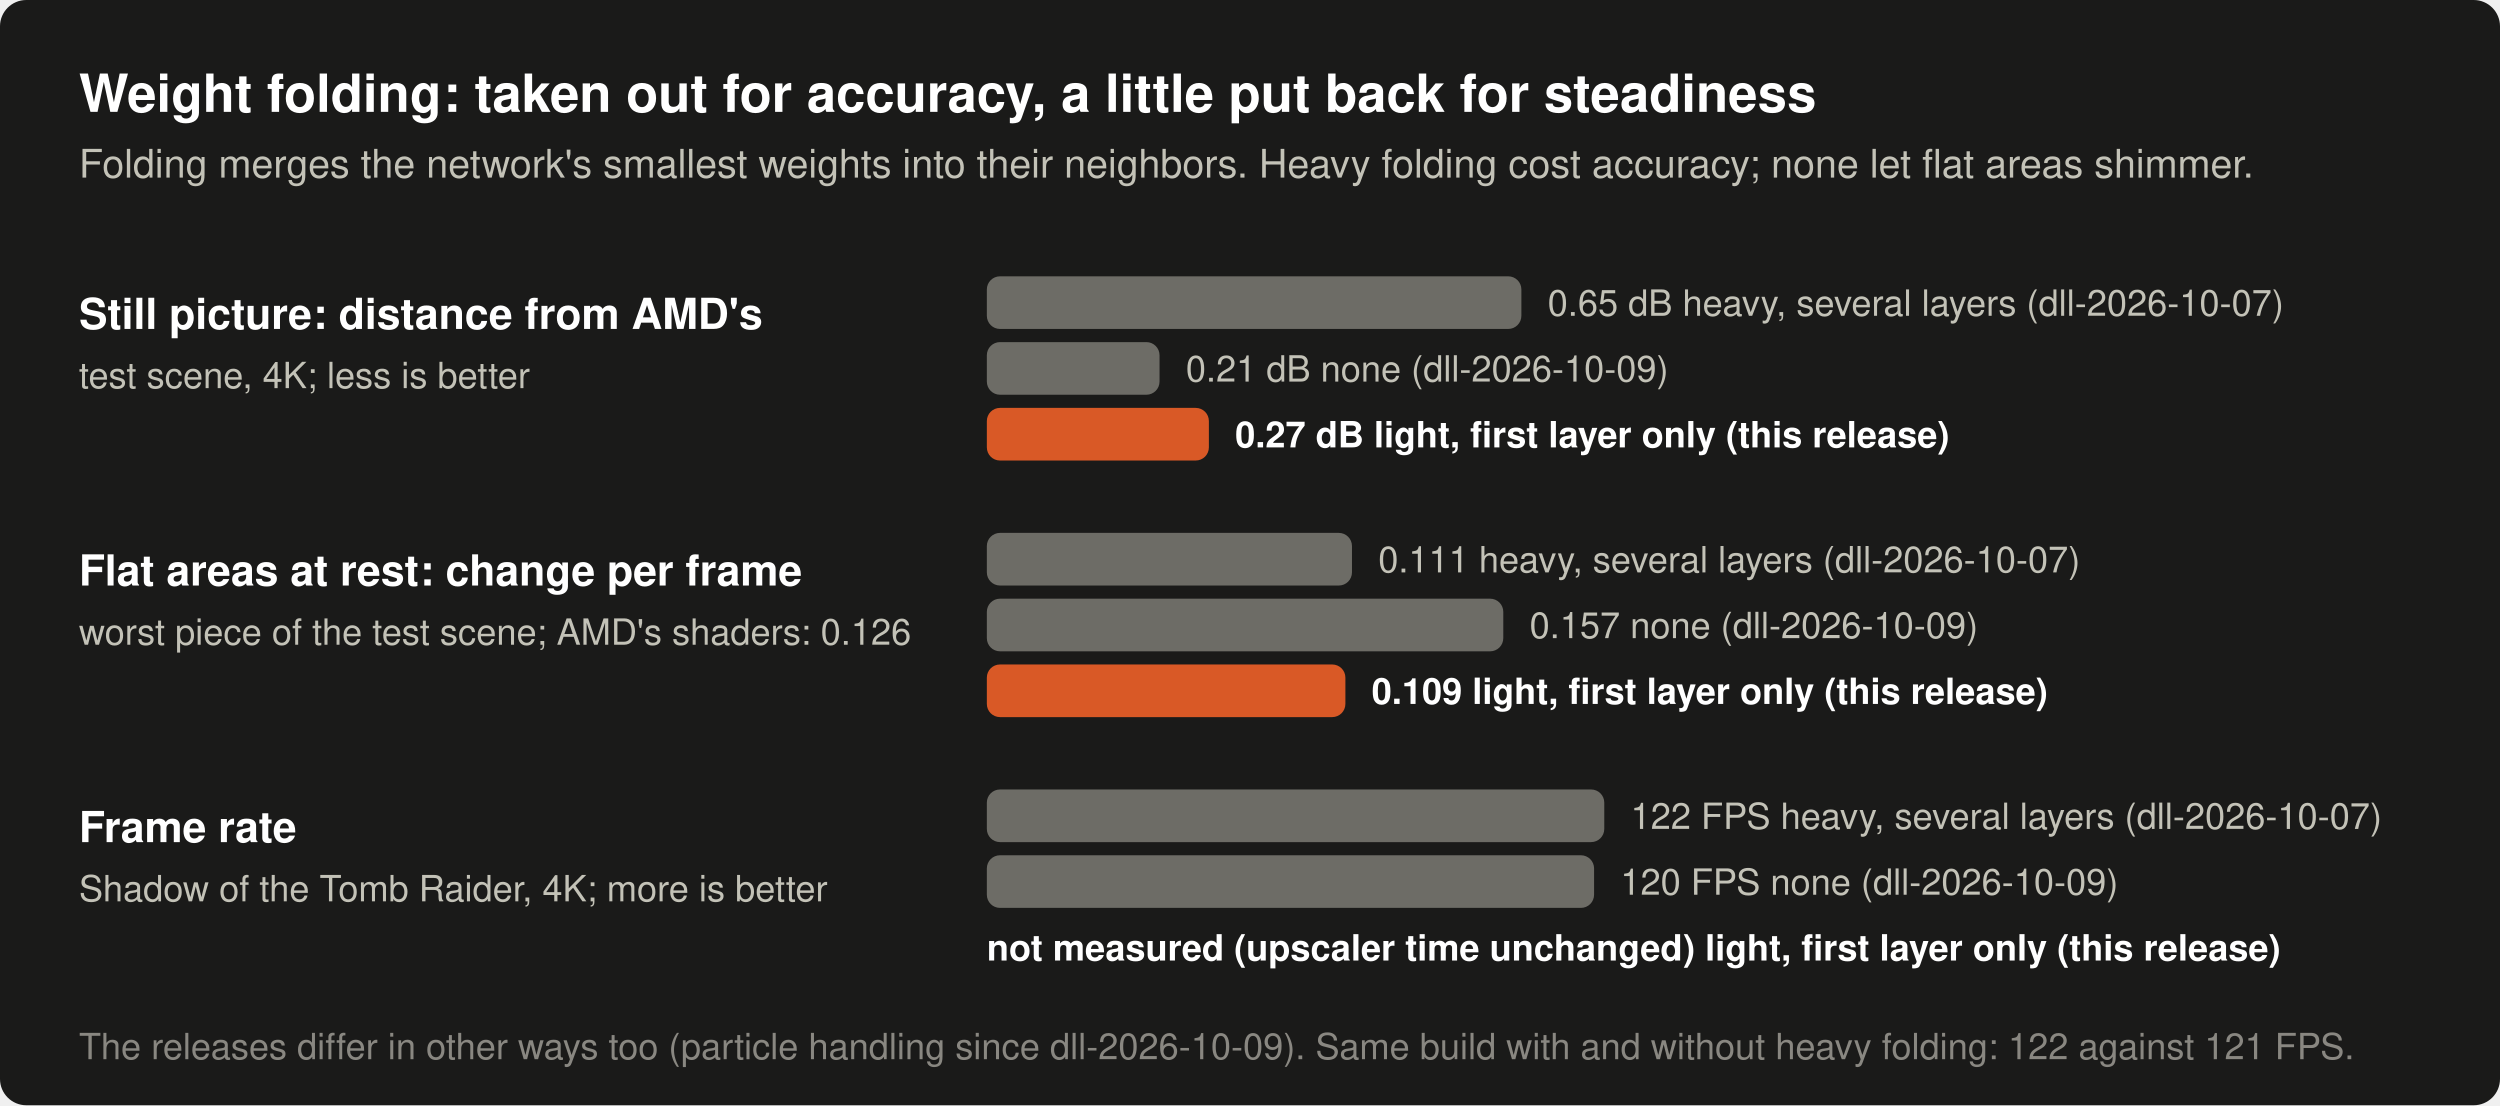
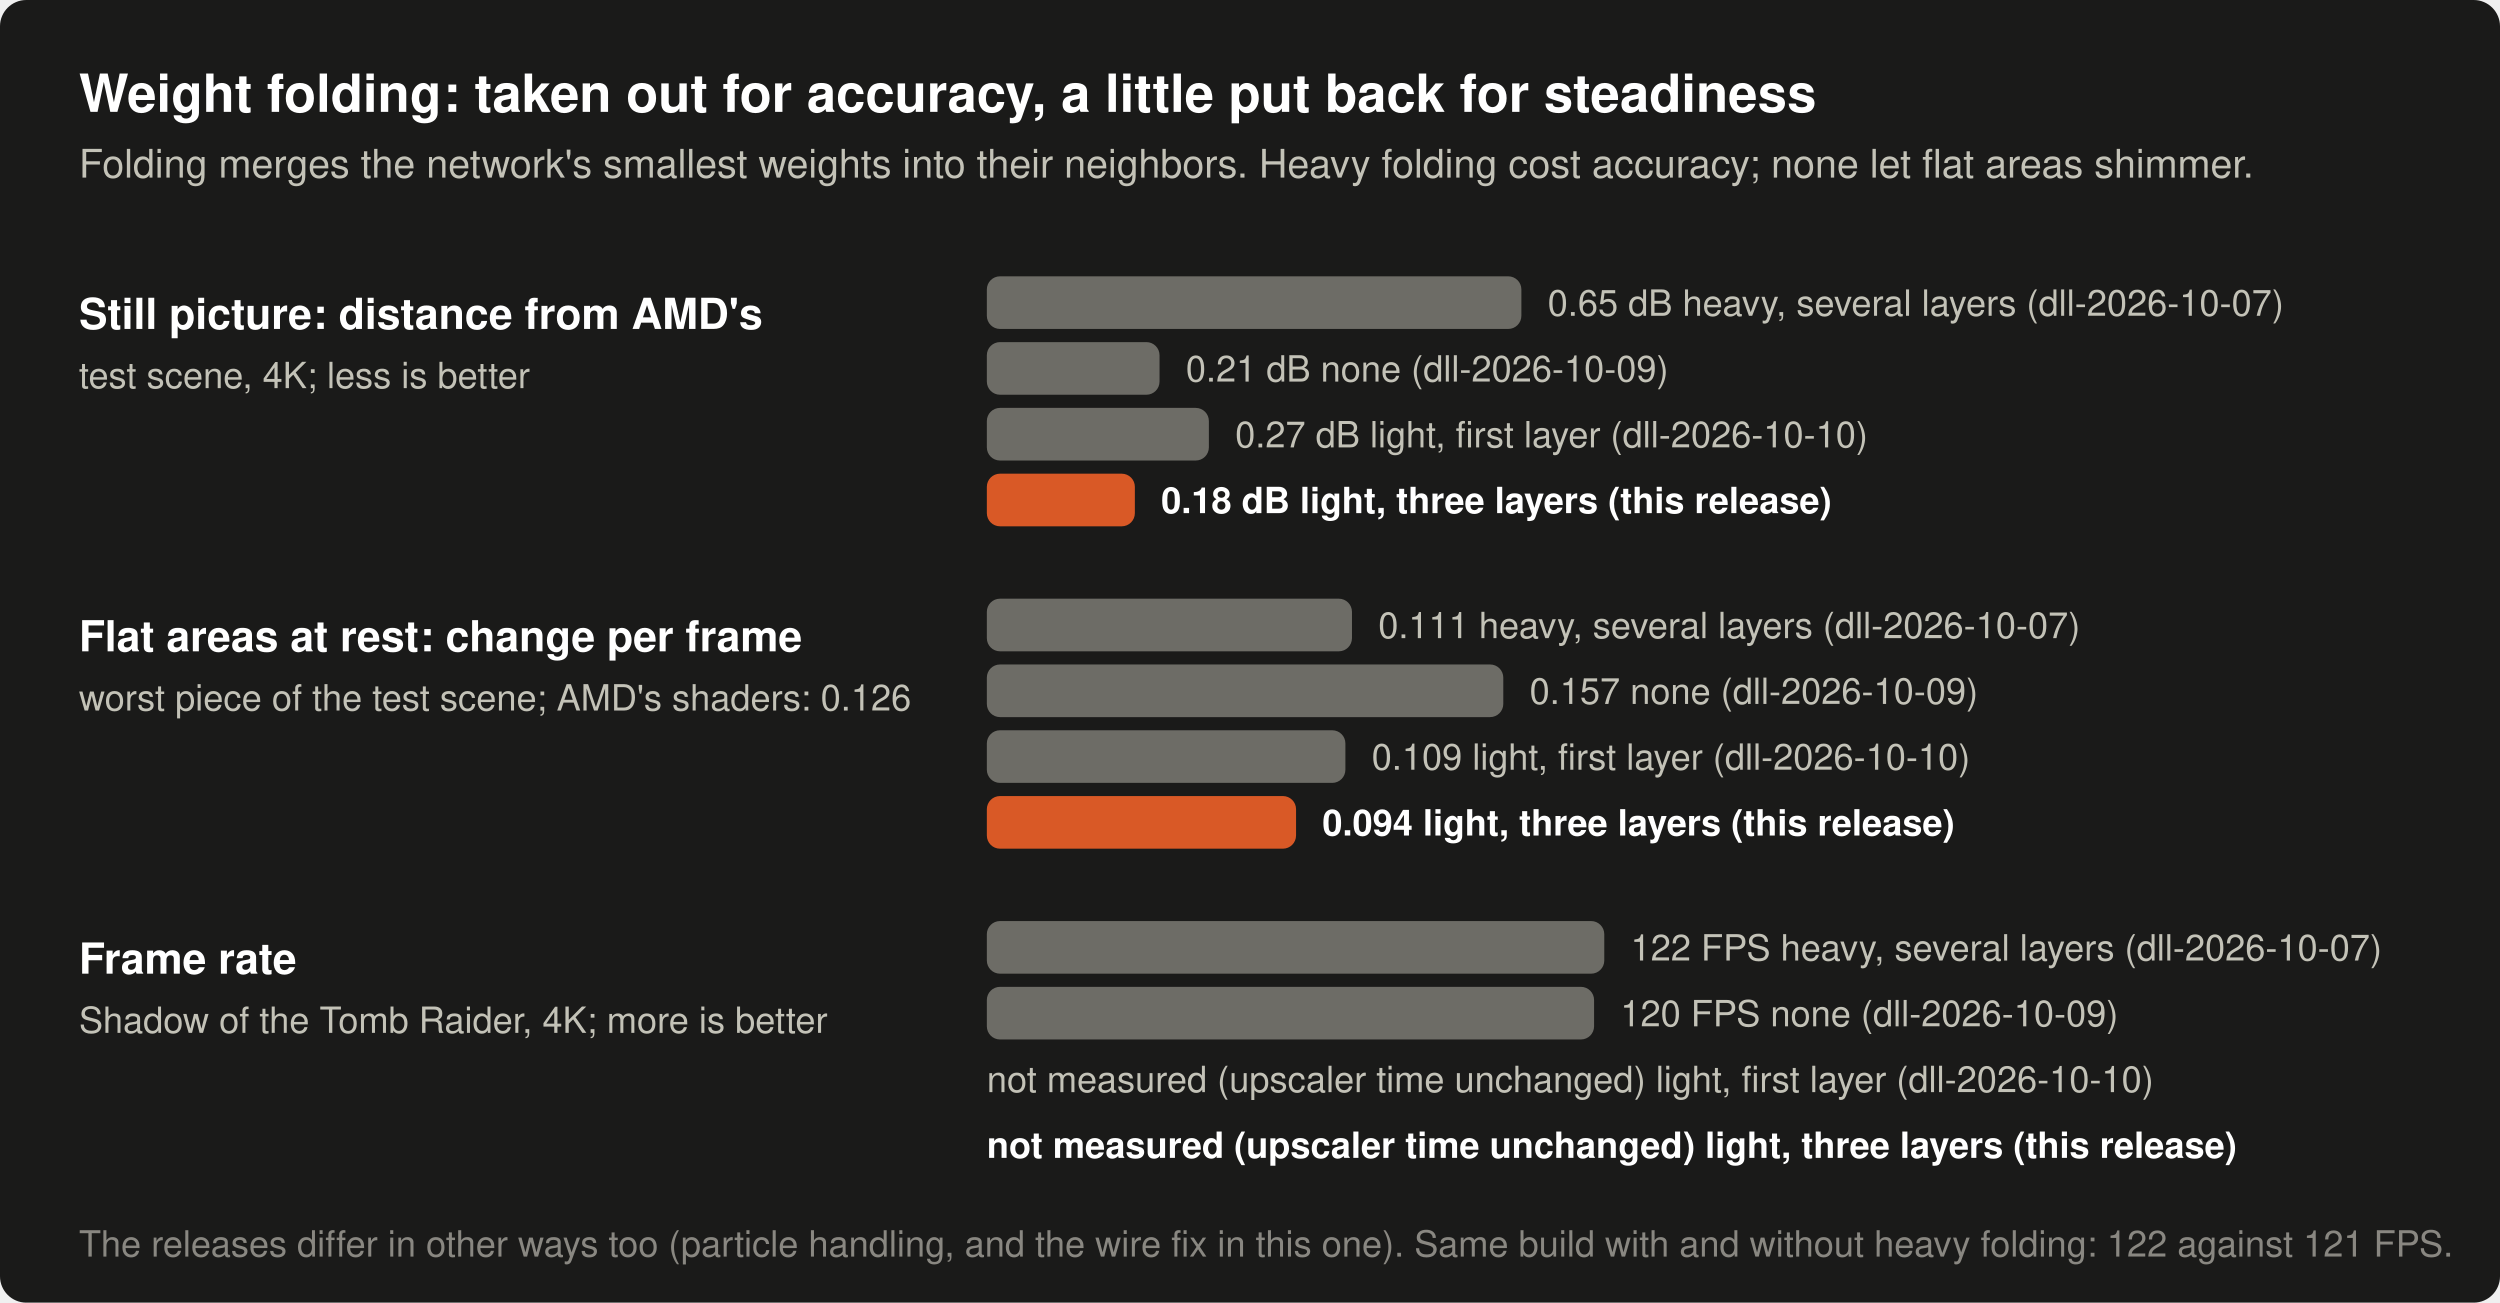
- <svg xmlns="http://www.w3.org/2000/svg" width="760" height="336" viewBox="0 0 760 336" role="img" aria-label="Weight folding in the lossy DLL over three releases. Still picture, distance from AMD's: 0.65 dB with heavy folding in several layers in release dll-2026-10-07, 0.21 dB with no folding in dll-2026-10-09, 0.27 dB with light folding in the first layer only in dll-2026-10-10. Flat areas at rest, change per frame in the worst piece: 0.111, 0.157 and 0.109, against 0.126 with AMD's shaders. Frame rate in Shadow of the Tomb Raider at 4K: 122, 120, and not measured for the last, whose upscaler time is unchanged.">
-   <rect x="0.0" y="0.0" width="760.0" height="336.0" rx="8" fill="#1a1a19" />
+ <svg xmlns="http://www.w3.org/2000/svg" width="760" height="396" viewBox="0 0 760 396" role="img" aria-label="Weight folding in the lossy DLL over four releases. Still picture, distance from AMD's: 0.65 dB with heavy folding in several layers in release dll-2026-10-07, 0.21 dB with no folding in dll-2026-10-09, 0.27 dB with light folding in the first layer in dll-2026-10-10, 0.18 dB with light folding in three layers in dll-2026-10-11. Flat areas at rest, change per frame in the worst piece: 0.111, 0.157, 0.109 and 0.094, against 0.126 with AMD's shaders. Frame rate in Shadow of the Tomb Raider at 4K: 122, 120, and not measured for the last two, whose upscaler time is unchanged.">
+   <rect x="0.0" y="0.0" width="760.0" height="396.0" rx="8" fill="#1a1a19" />
  <text x="24.0" y="34.0" font-family="-apple-system, 'Segoe UI', Helvetica, Arial, sans-serif" font-size="16" font-weight="600" text-anchor="start" fill="#ffffff">Weight folding: taken out for accuracy, a little put back for steadiness</text>
  <text x="24.0" y="54.0" font-family="-apple-system, 'Segoe UI', Helvetica, Arial, sans-serif" font-size="12" text-anchor="start" fill="#c3c2b7">Folding merges the network's smallest weights into their neighbors. Heavy folding cost accuracy; none let flat areas shimmer.</text>
  <text x="24.0" y="100.0" font-family="-apple-system, 'Segoe UI', Helvetica, Arial, sans-serif" font-size="13" font-weight="600" text-anchor="start" fill="#ffffff">Still picture: distance from AMD's</text>
  <text x="24.0" y="118.0" font-family="-apple-system, 'Segoe UI', Helvetica, Arial, sans-serif" font-size="11" text-anchor="start" fill="#c3c2b7">test scene, 4K; less is better</text>
  <rect x="300.0" y="84.0" width="162.5" height="16.0" rx="4" fill="#6d6c66" />
  <text x="470.5" y="96.0" font-family="-apple-system, 'Segoe UI', Helvetica, Arial, sans-serif" font-size="11" text-anchor="start" fill="#c3c2b7">0.65 dB  heavy, several layers (dll-2026-10-07)</text>
  <rect x="300.0" y="104.0" width="52.5" height="16.0" rx="4" fill="#6d6c66" />
  <text x="360.5" y="116.0" font-family="-apple-system, 'Segoe UI', Helvetica, Arial, sans-serif" font-size="11" text-anchor="start" fill="#c3c2b7">0.21 dB  none (dll-2026-10-09)</text>
-   <rect x="300.0" y="124.0" width="67.5" height="16.0" rx="4" fill="#d95926" />
-   <text x="375.5" y="136.0" font-family="-apple-system, 'Segoe UI', Helvetica, Arial, sans-serif" font-size="11" font-weight="600" text-anchor="start" fill="#ffffff">0.27 dB  light, first layer only (this release)</text>
-   <text x="24.0" y="178.0" font-family="-apple-system, 'Segoe UI', Helvetica, Arial, sans-serif" font-size="13" font-weight="600" text-anchor="start" fill="#ffffff">Flat areas at rest: change per frame</text>
-   <text x="24.0" y="196.0" font-family="-apple-system, 'Segoe UI', Helvetica, Arial, sans-serif" font-size="11" text-anchor="start" fill="#c3c2b7">worst piece of the test scene; AMD's shaders: 0.126</text>
-   <rect x="300.0" y="162.0" width="111.0" height="16.0" rx="4" fill="#6d6c66" />
-   <text x="419.0" y="174.0" font-family="-apple-system, 'Segoe UI', Helvetica, Arial, sans-serif" font-size="11" text-anchor="start" fill="#c3c2b7">0.111  heavy, several layers (dll-2026-10-07)</text>
-   <rect x="300.0" y="182.0" width="157.0" height="16.0" rx="4" fill="#6d6c66" />
-   <text x="465.0" y="194.0" font-family="-apple-system, 'Segoe UI', Helvetica, Arial, sans-serif" font-size="11" text-anchor="start" fill="#c3c2b7">0.157  none (dll-2026-10-09)</text>
-   <rect x="300.0" y="202.0" width="109.0" height="16.0" rx="4" fill="#d95926" />
-   <text x="417.0" y="214.0" font-family="-apple-system, 'Segoe UI', Helvetica, Arial, sans-serif" font-size="11" font-weight="600" text-anchor="start" fill="#ffffff">0.109  light, first layer only (this release)</text>
-   <text x="24.0" y="256.0" font-family="-apple-system, 'Segoe UI', Helvetica, Arial, sans-serif" font-size="13" font-weight="600" text-anchor="start" fill="#ffffff">Frame rate</text>
-   <text x="24.0" y="274.0" font-family="-apple-system, 'Segoe UI', Helvetica, Arial, sans-serif" font-size="11" text-anchor="start" fill="#c3c2b7">Shadow of the Tomb Raider, 4K; more is better</text>
-   <rect x="300.0" y="240.0" width="187.7" height="16.0" rx="4" fill="#6d6c66" />
-   <text x="495.7" y="252.0" font-family="-apple-system, 'Segoe UI', Helvetica, Arial, sans-serif" font-size="11" text-anchor="start" fill="#c3c2b7">122 FPS  heavy, several layers (dll-2026-10-07)</text>
-   <rect x="300.0" y="260.0" width="184.6" height="16.0" rx="4" fill="#6d6c66" />
-   <text x="492.6" y="272.0" font-family="-apple-system, 'Segoe UI', Helvetica, Arial, sans-serif" font-size="11" text-anchor="start" fill="#c3c2b7">120 FPS  none (dll-2026-10-09)</text>
-   <text x="300.0" y="292.0" font-family="-apple-system, 'Segoe UI', Helvetica, Arial, sans-serif" font-size="11" font-weight="600" text-anchor="start" fill="#ffffff">not measured (upscaler time unchanged)  light, first layer only (this release)</text>
-   <text x="24.0" y="322.0" font-family="-apple-system, 'Segoe UI', Helvetica, Arial, sans-serif" font-size="11" text-anchor="start" fill="#898781">The releases differ in other ways too (particle handling since dll-2026-10-09). Same build with and without heavy folding: 122 against 121 FPS.</text>
+   <rect x="300.0" y="124.0" width="67.5" height="16.0" rx="4" fill="#6d6c66" />
+   <text x="375.5" y="136.0" font-family="-apple-system, 'Segoe UI', Helvetica, Arial, sans-serif" font-size="11" text-anchor="start" fill="#c3c2b7">0.27 dB  light, first layer (dll-2026-10-10)</text>
+   <rect x="300.0" y="144.0" width="45.0" height="16.0" rx="4" fill="#d95926" />
+   <text x="353.0" y="156.0" font-family="-apple-system, 'Segoe UI', Helvetica, Arial, sans-serif" font-size="11" font-weight="600" text-anchor="start" fill="#ffffff">0.18 dB  light, three layers (this release)</text>
+   <text x="24.0" y="198.0" font-family="-apple-system, 'Segoe UI', Helvetica, Arial, sans-serif" font-size="13" font-weight="600" text-anchor="start" fill="#ffffff">Flat areas at rest: change per frame</text>
+   <text x="24.0" y="216.0" font-family="-apple-system, 'Segoe UI', Helvetica, Arial, sans-serif" font-size="11" text-anchor="start" fill="#c3c2b7">worst piece of the test scene; AMD's shaders: 0.126</text>
+   <rect x="300.0" y="182.0" width="111.0" height="16.0" rx="4" fill="#6d6c66" />
+   <text x="419.0" y="194.0" font-family="-apple-system, 'Segoe UI', Helvetica, Arial, sans-serif" font-size="11" text-anchor="start" fill="#c3c2b7">0.111  heavy, several layers (dll-2026-10-07)</text>
+   <rect x="300.0" y="202.0" width="157.0" height="16.0" rx="4" fill="#6d6c66" />
+   <text x="465.0" y="214.0" font-family="-apple-system, 'Segoe UI', Helvetica, Arial, sans-serif" font-size="11" text-anchor="start" fill="#c3c2b7">0.157  none (dll-2026-10-09)</text>
+   <rect x="300.0" y="222.0" width="109.0" height="16.0" rx="4" fill="#6d6c66" />
+   <text x="417.0" y="234.0" font-family="-apple-system, 'Segoe UI', Helvetica, Arial, sans-serif" font-size="11" text-anchor="start" fill="#c3c2b7">0.109  light, first layer (dll-2026-10-10)</text>
+   <rect x="300.0" y="242.0" width="94.0" height="16.0" rx="4" fill="#d95926" />
+   <text x="402.0" y="254.0" font-family="-apple-system, 'Segoe UI', Helvetica, Arial, sans-serif" font-size="11" font-weight="600" text-anchor="start" fill="#ffffff">0.094  light, three layers (this release)</text>
+   <text x="24.0" y="296.0" font-family="-apple-system, 'Segoe UI', Helvetica, Arial, sans-serif" font-size="13" font-weight="600" text-anchor="start" fill="#ffffff">Frame rate</text>
+   <text x="24.0" y="314.0" font-family="-apple-system, 'Segoe UI', Helvetica, Arial, sans-serif" font-size="11" text-anchor="start" fill="#c3c2b7">Shadow of the Tomb Raider, 4K; more is better</text>
+   <rect x="300.0" y="280.0" width="187.7" height="16.0" rx="4" fill="#6d6c66" />
+   <text x="495.7" y="292.0" font-family="-apple-system, 'Segoe UI', Helvetica, Arial, sans-serif" font-size="11" text-anchor="start" fill="#c3c2b7">122 FPS  heavy, several layers (dll-2026-10-07)</text>
+   <rect x="300.0" y="300.0" width="184.6" height="16.0" rx="4" fill="#6d6c66" />
+   <text x="492.6" y="312.0" font-family="-apple-system, 'Segoe UI', Helvetica, Arial, sans-serif" font-size="11" text-anchor="start" fill="#c3c2b7">120 FPS  none (dll-2026-10-09)</text>
+   <text x="300.0" y="332.0" font-family="-apple-system, 'Segoe UI', Helvetica, Arial, sans-serif" font-size="11" text-anchor="start" fill="#c3c2b7">not measured (upscaler time unchanged)  light, first layer (dll-2026-10-10)</text>
+   <text x="300.0" y="352.0" font-family="-apple-system, 'Segoe UI', Helvetica, Arial, sans-serif" font-size="11" font-weight="600" text-anchor="start" fill="#ffffff">not measured (upscaler time unchanged)  light, three layers (this release)</text>
+   <text x="24.0" y="382.0" font-family="-apple-system, 'Segoe UI', Helvetica, Arial, sans-serif" font-size="11" text-anchor="start" fill="#898781">The releases differ in other ways too (particle handling, and the wire fix in this one). Same build with and without heavy folding: 122 against 121 FPS.</text>
</svg>
